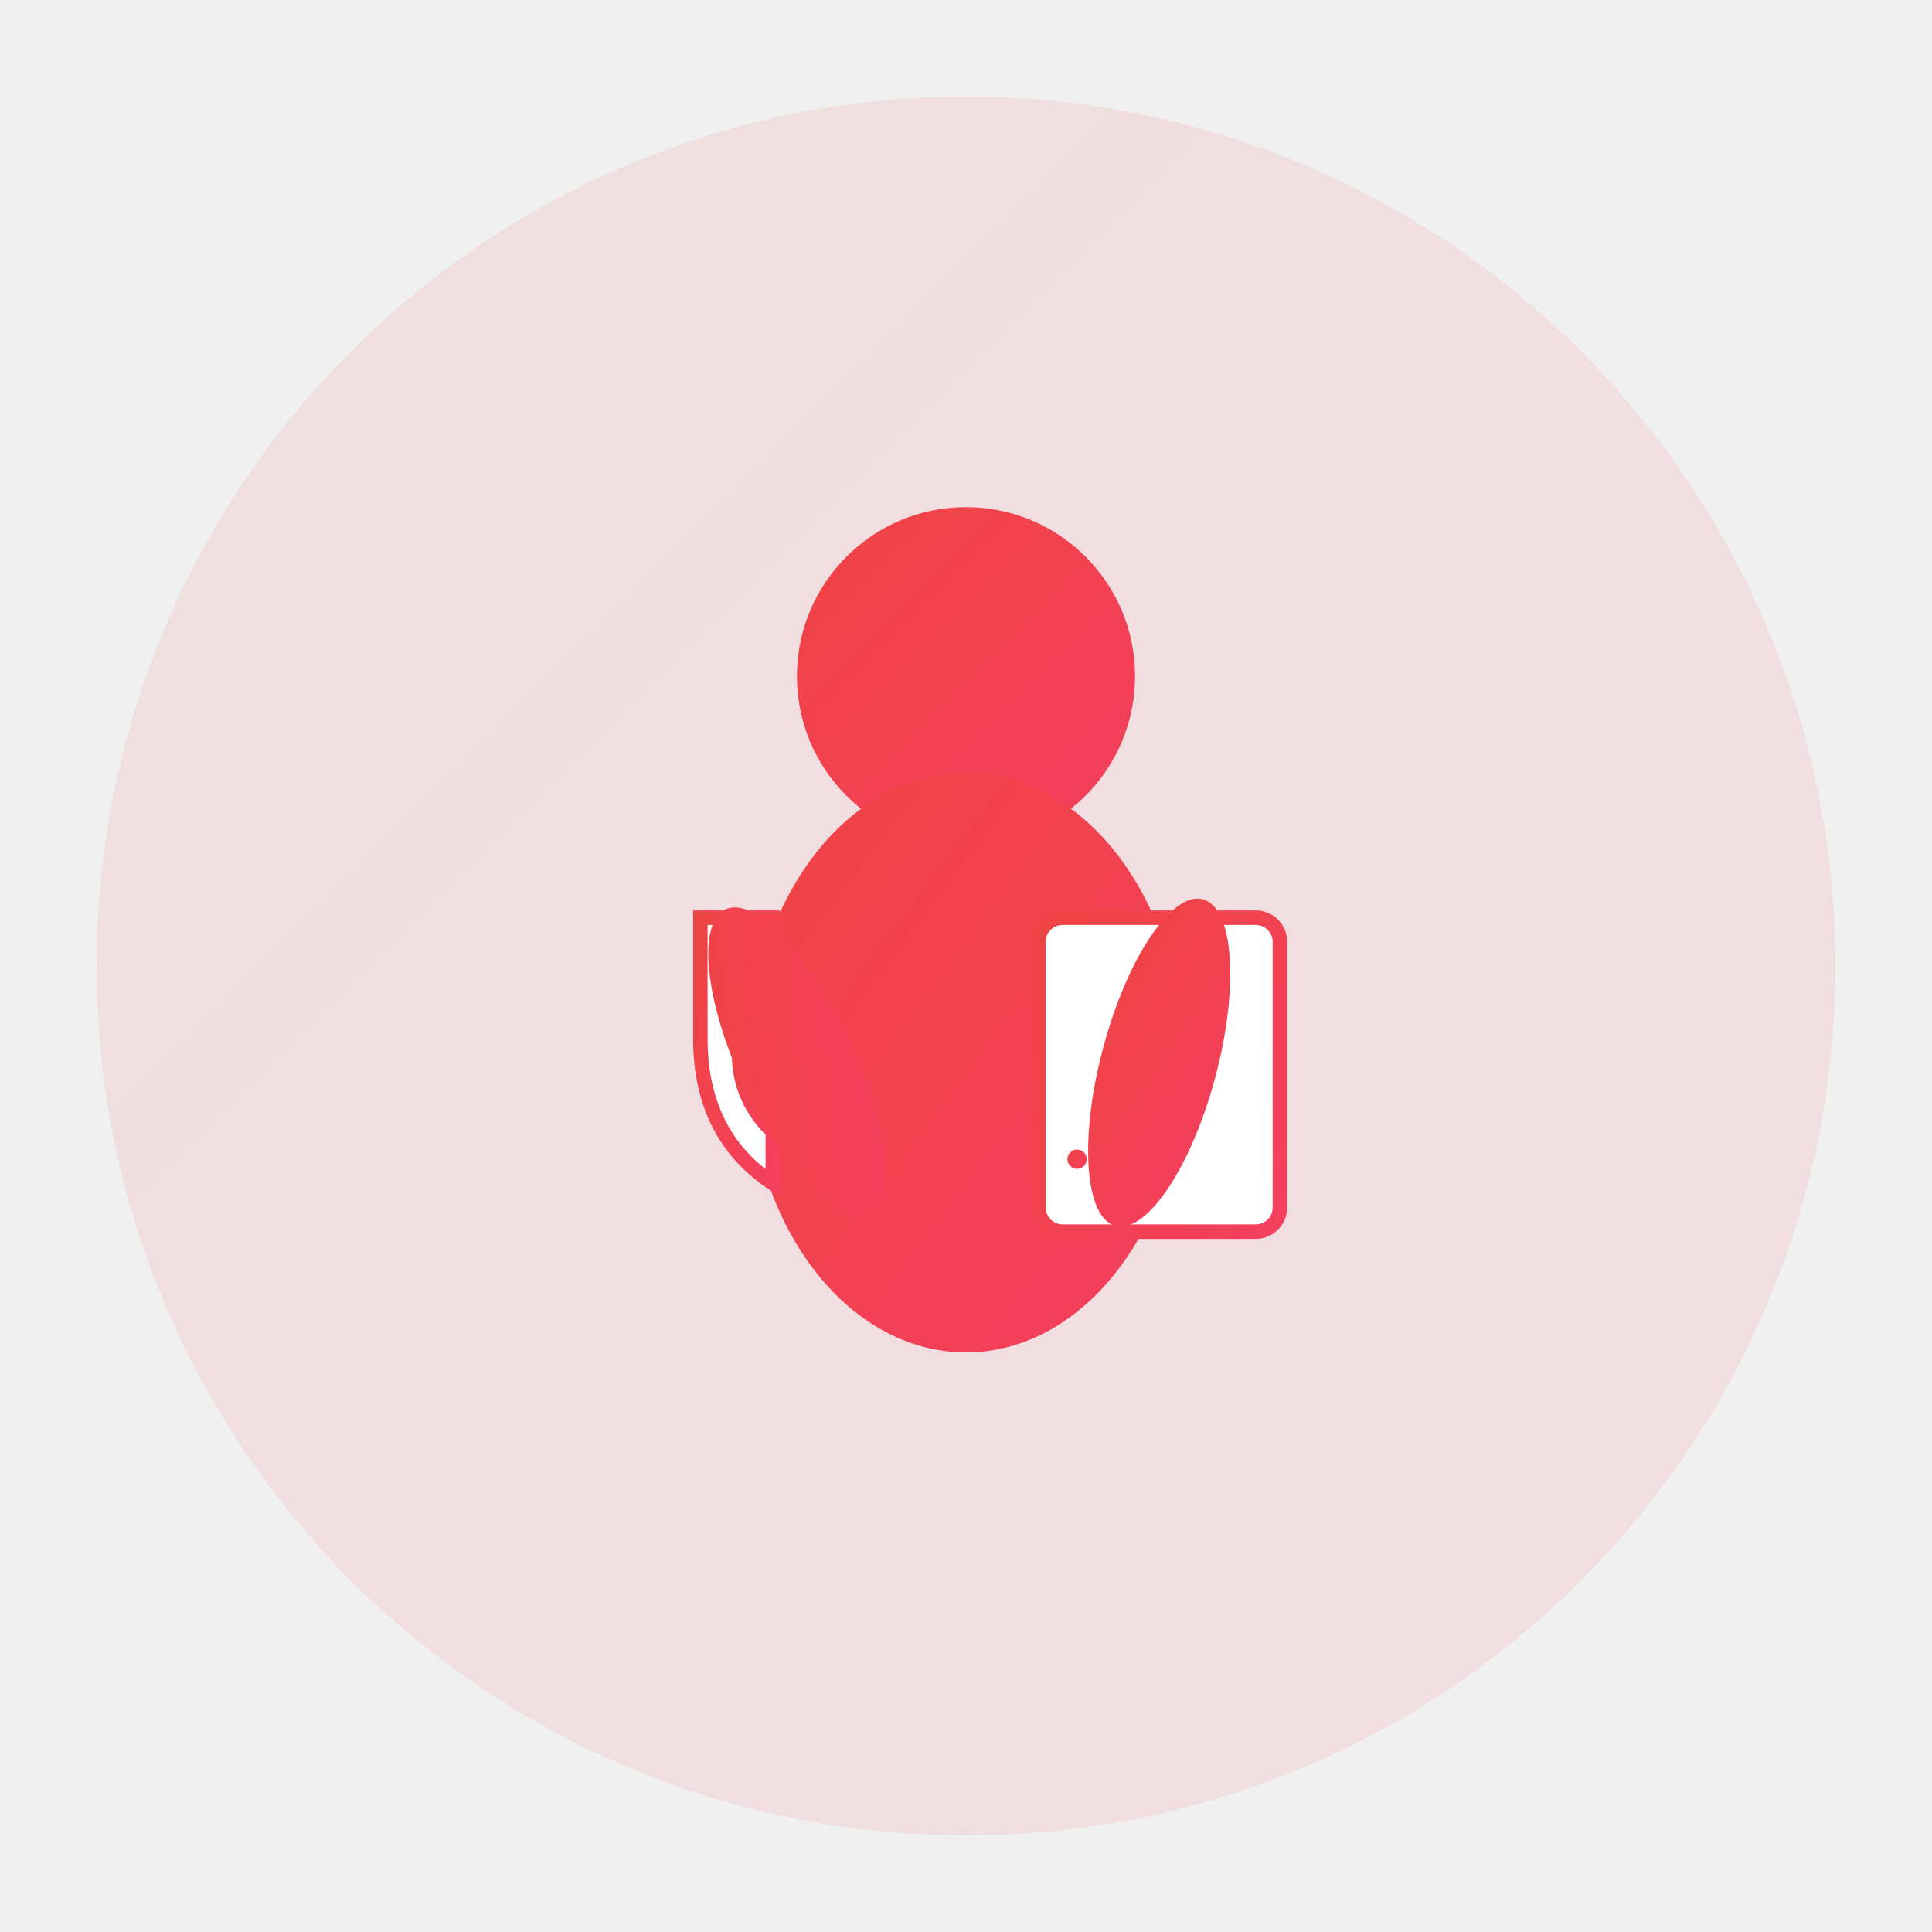
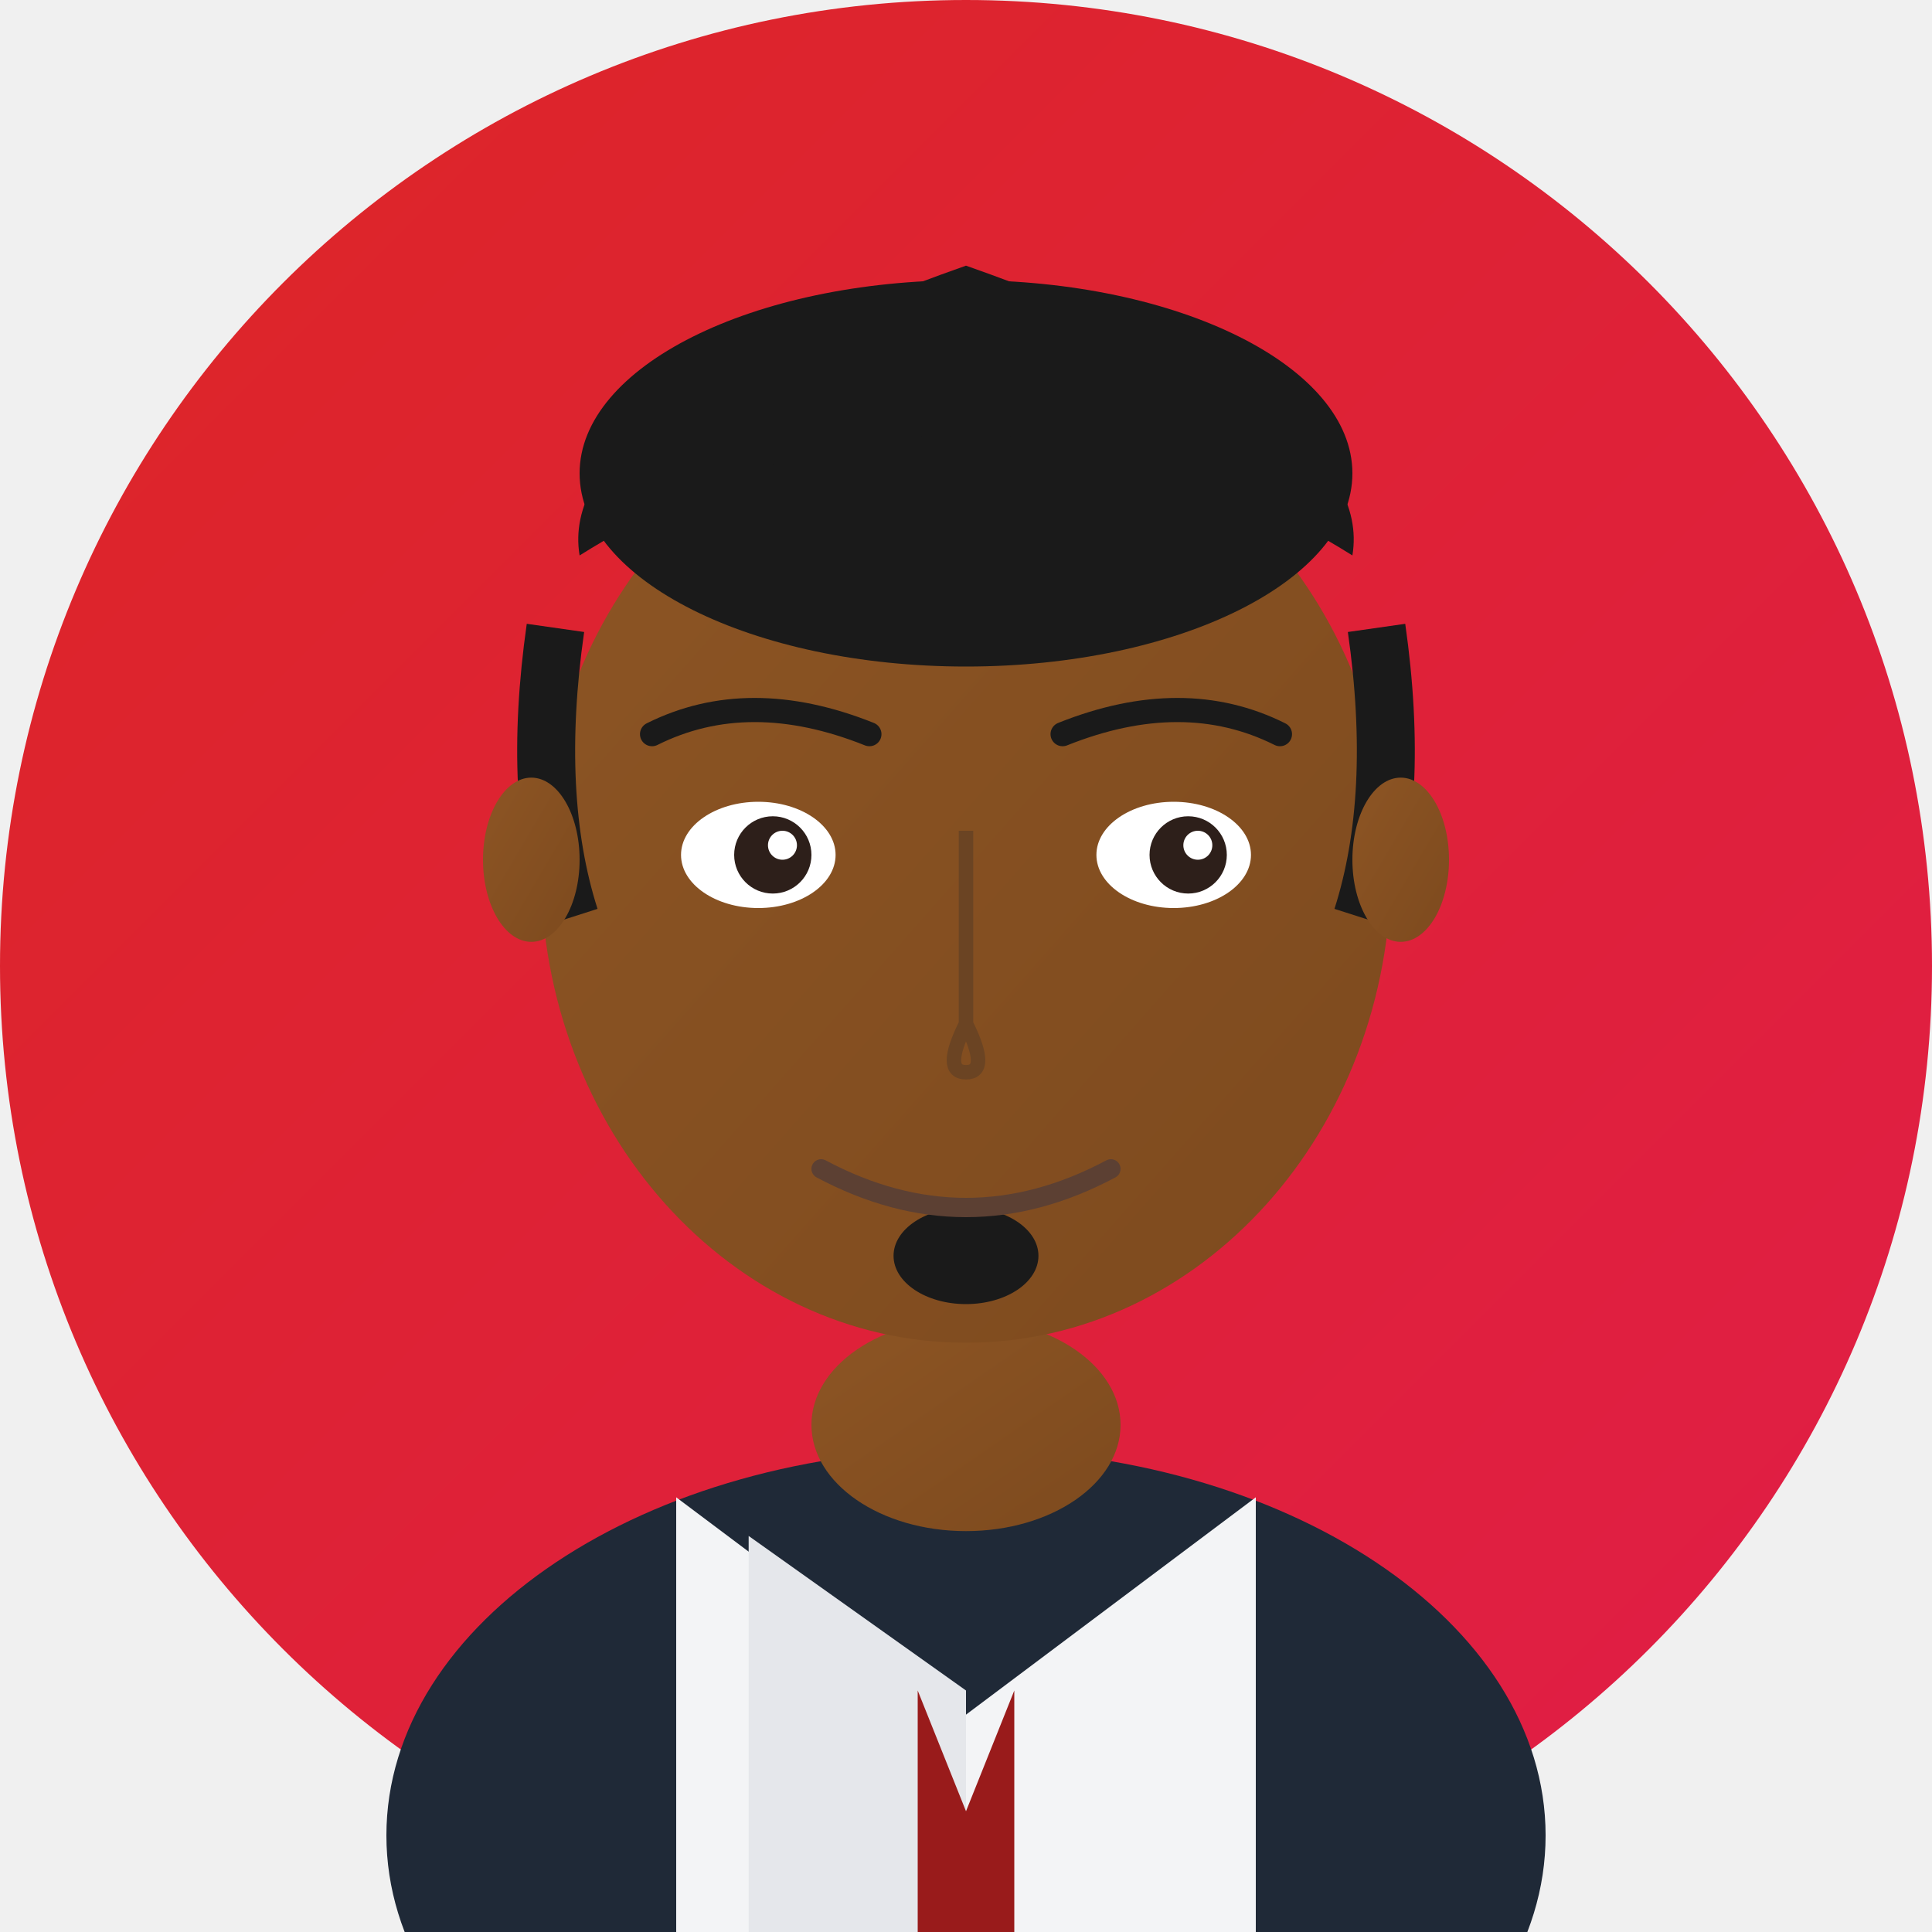
<svg xmlns="http://www.w3.org/2000/svg" width="400" height="400" viewBox="0 0 400 400" fill="none">
  <defs>
-     <linearGradient id="ryanGradient" x1="0%" y1="0%" x2="100%" y2="100%">
-       <stop offset="0%" style="stop-color:#ef4444;stop-opacity:1" />
-       <stop offset="100%" style="stop-color:#f43f5e;stop-opacity:1" />
+     <linearGradient id="ryanBg" x1="0%" y1="0%" x2="100%" y2="100%">
+       <stop offset="0%" stop-color="#dc2626" />
+       <stop offset="100%" stop-color="#e11d48" />
+     </linearGradient>
+     <linearGradient id="ryanSkin" x1="0%" y1="0%" x2="100%" y2="100%">
+       <stop offset="0%" stop-color="#8D5524" />
+       <stop offset="100%" stop-color="#7D4A1E" />
    </linearGradient>
  </defs>
-   <circle cx="200" cy="200" r="180" fill="url(#ryanGradient)" opacity="0.1" />
-   <g transform="translate(200, 200)">
-     <circle cx="0" cy="-60" r="35" fill="url(#ryanGradient)" />
-     <ellipse cx="0" cy="20" rx="45" ry="60" fill="url(#ryanGradient)" />
-     <path d="M -55,-10 L -55,15 Q -55,35 -40,45 Q -40,25 -40,15 L -40,-10 Z" fill="#ffffff" stroke="url(#ryanGradient)" stroke-width="3" />
-     <path d="M -47.5,0 L -47.5,18 Q -47.5,28 -40,35" stroke="url(#ryanGradient)" stroke-width="2" fill="none" />
-     <rect x="15" y="-10" width="50" height="65" rx="5" fill="#ffffff" stroke="url(#ryanGradient)" stroke-width="3" />
-     <line x1="25" y1="0" x2="55" y2="0" stroke="url(#ryanGradient)" stroke-width="2" />
-     <line x1="25" y1="10" x2="55" y2="10" stroke="url(#ryanGradient)" stroke-width="2" />
-     <line x1="25" y1="20" x2="55" y2="20" stroke="url(#ryanGradient)" stroke-width="2" />
-     <line x1="25" y1="30" x2="50" y2="30" stroke="url(#ryanGradient)" stroke-width="2" />
-     <circle cx="23" cy="40" r="2" fill="url(#ryanGradient)" />
-     <line x1="28" y1="40" x2="55" y2="40" stroke="url(#ryanGradient)" stroke-width="1.5" />
-     <ellipse cx="-35" cy="20" rx="12" ry="35" fill="url(#ryanGradient)" transform="rotate(-25 -35 20)" />
-     <ellipse cx="40" cy="20" rx="12" ry="35" fill="url(#ryanGradient)" transform="rotate(15 40 20)" />
-   </g>
+   <circle cx="200" cy="200" r="200" fill="url(#ryanBg)" />
+   <ellipse cx="200" cy="380" rx="120" ry="80" fill="#1f2937" />
+   <path d="M140 310 L200 355 L260 310 L260 400 L140 400 Z" fill="#f3f4f6" />
+   <path d="M155 318 L200 350 L200 400 L155 400 Z" fill="#e5e7eb" />
+   <path d="M190 350 L200 375 L210 350 L210 400 L190 400 Z" fill="#991b1b" />
+   <ellipse cx="200" cy="295" rx="32" ry="22" fill="url(#ryanSkin)" />
+   <ellipse cx="200" cy="180" rx="88" ry="98" fill="url(#ryanSkin)" />
+   <ellipse cx="200" cy="98" rx="80" ry="40" fill="#1a1a1a" />
+   <path d="M120 115 Q200 65 280 115 Q285 85 200 55 Q115 85 120 115" fill="#1a1a1a" />
+   <path d="M115 130 Q110 165 118 190" stroke="#1a1a1a" stroke-width="12" fill="none" />
+   <path d="M285 130 Q290 165 282 190" stroke="#1a1a1a" stroke-width="12" fill="none" />
+   <ellipse cx="200" cy="260" rx="15" ry="10" fill="#1a1a1a" />
+   <path d="M135 152 Q155 142 180 152" stroke="#1a1a1a" stroke-width="5" fill="none" stroke-linecap="round" />
+   <path d="M220 152 Q245 142 265 152" stroke="#1a1a1a" stroke-width="5" fill="none" stroke-linecap="round" />
+   <ellipse cx="157" cy="177" rx="16" ry="11" fill="#ffffff" />
+   <ellipse cx="243" cy="177" rx="16" ry="11" fill="#ffffff" />
+   <circle cx="160" cy="177" r="8" fill="#2d1f1a" />
+   <circle cx="246" cy="177" r="8" fill="#2d1f1a" />
+   <circle cx="162" cy="175" r="3" fill="#ffffff" />
+   <circle cx="248" cy="175" r="3" fill="#ffffff" />
+   <path d="M200 172 L200 212 Q195 222 200 222 Q205 222 200 212" stroke="#6b4423" stroke-width="3" fill="none" />
+   <path d="M170 242 Q200 258 230 242" stroke="#5c4033" stroke-width="4" fill="none" stroke-linecap="round" />
+   <ellipse cx="110" cy="178" rx="10" ry="17" fill="url(#ryanSkin)" />
+   <ellipse cx="290" cy="178" rx="10" ry="17" fill="url(#ryanSkin)" />
</svg>
